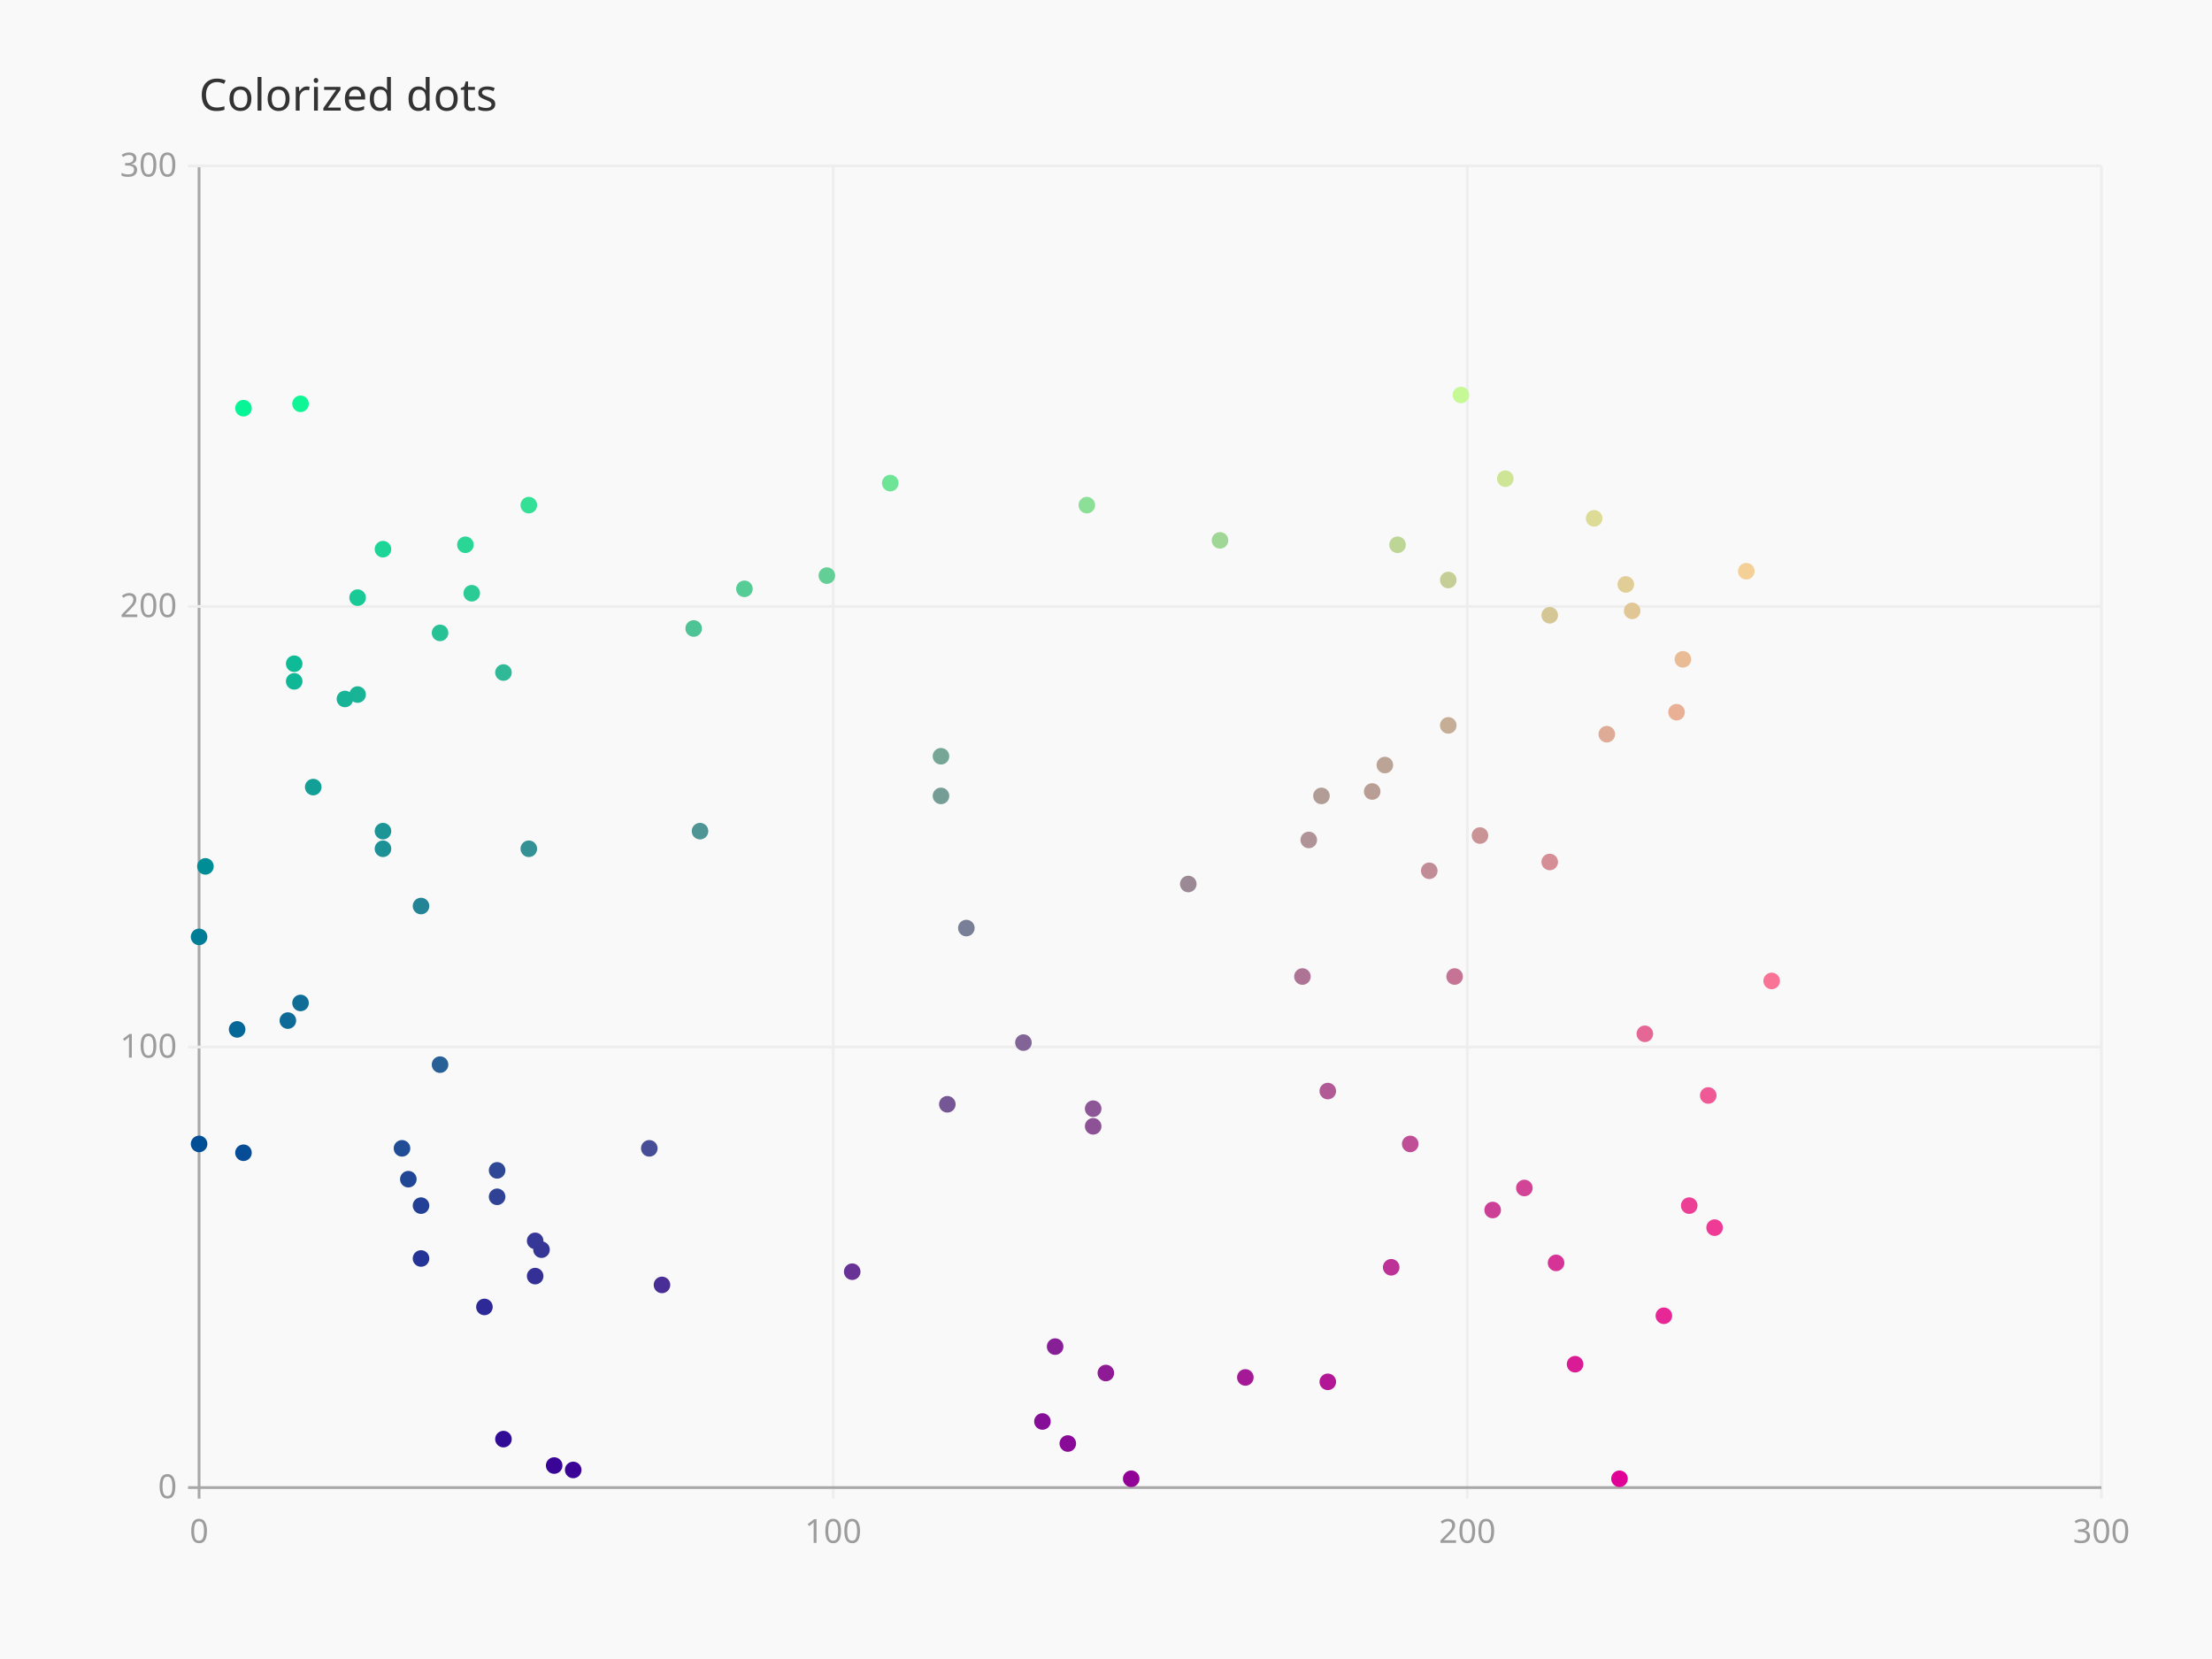
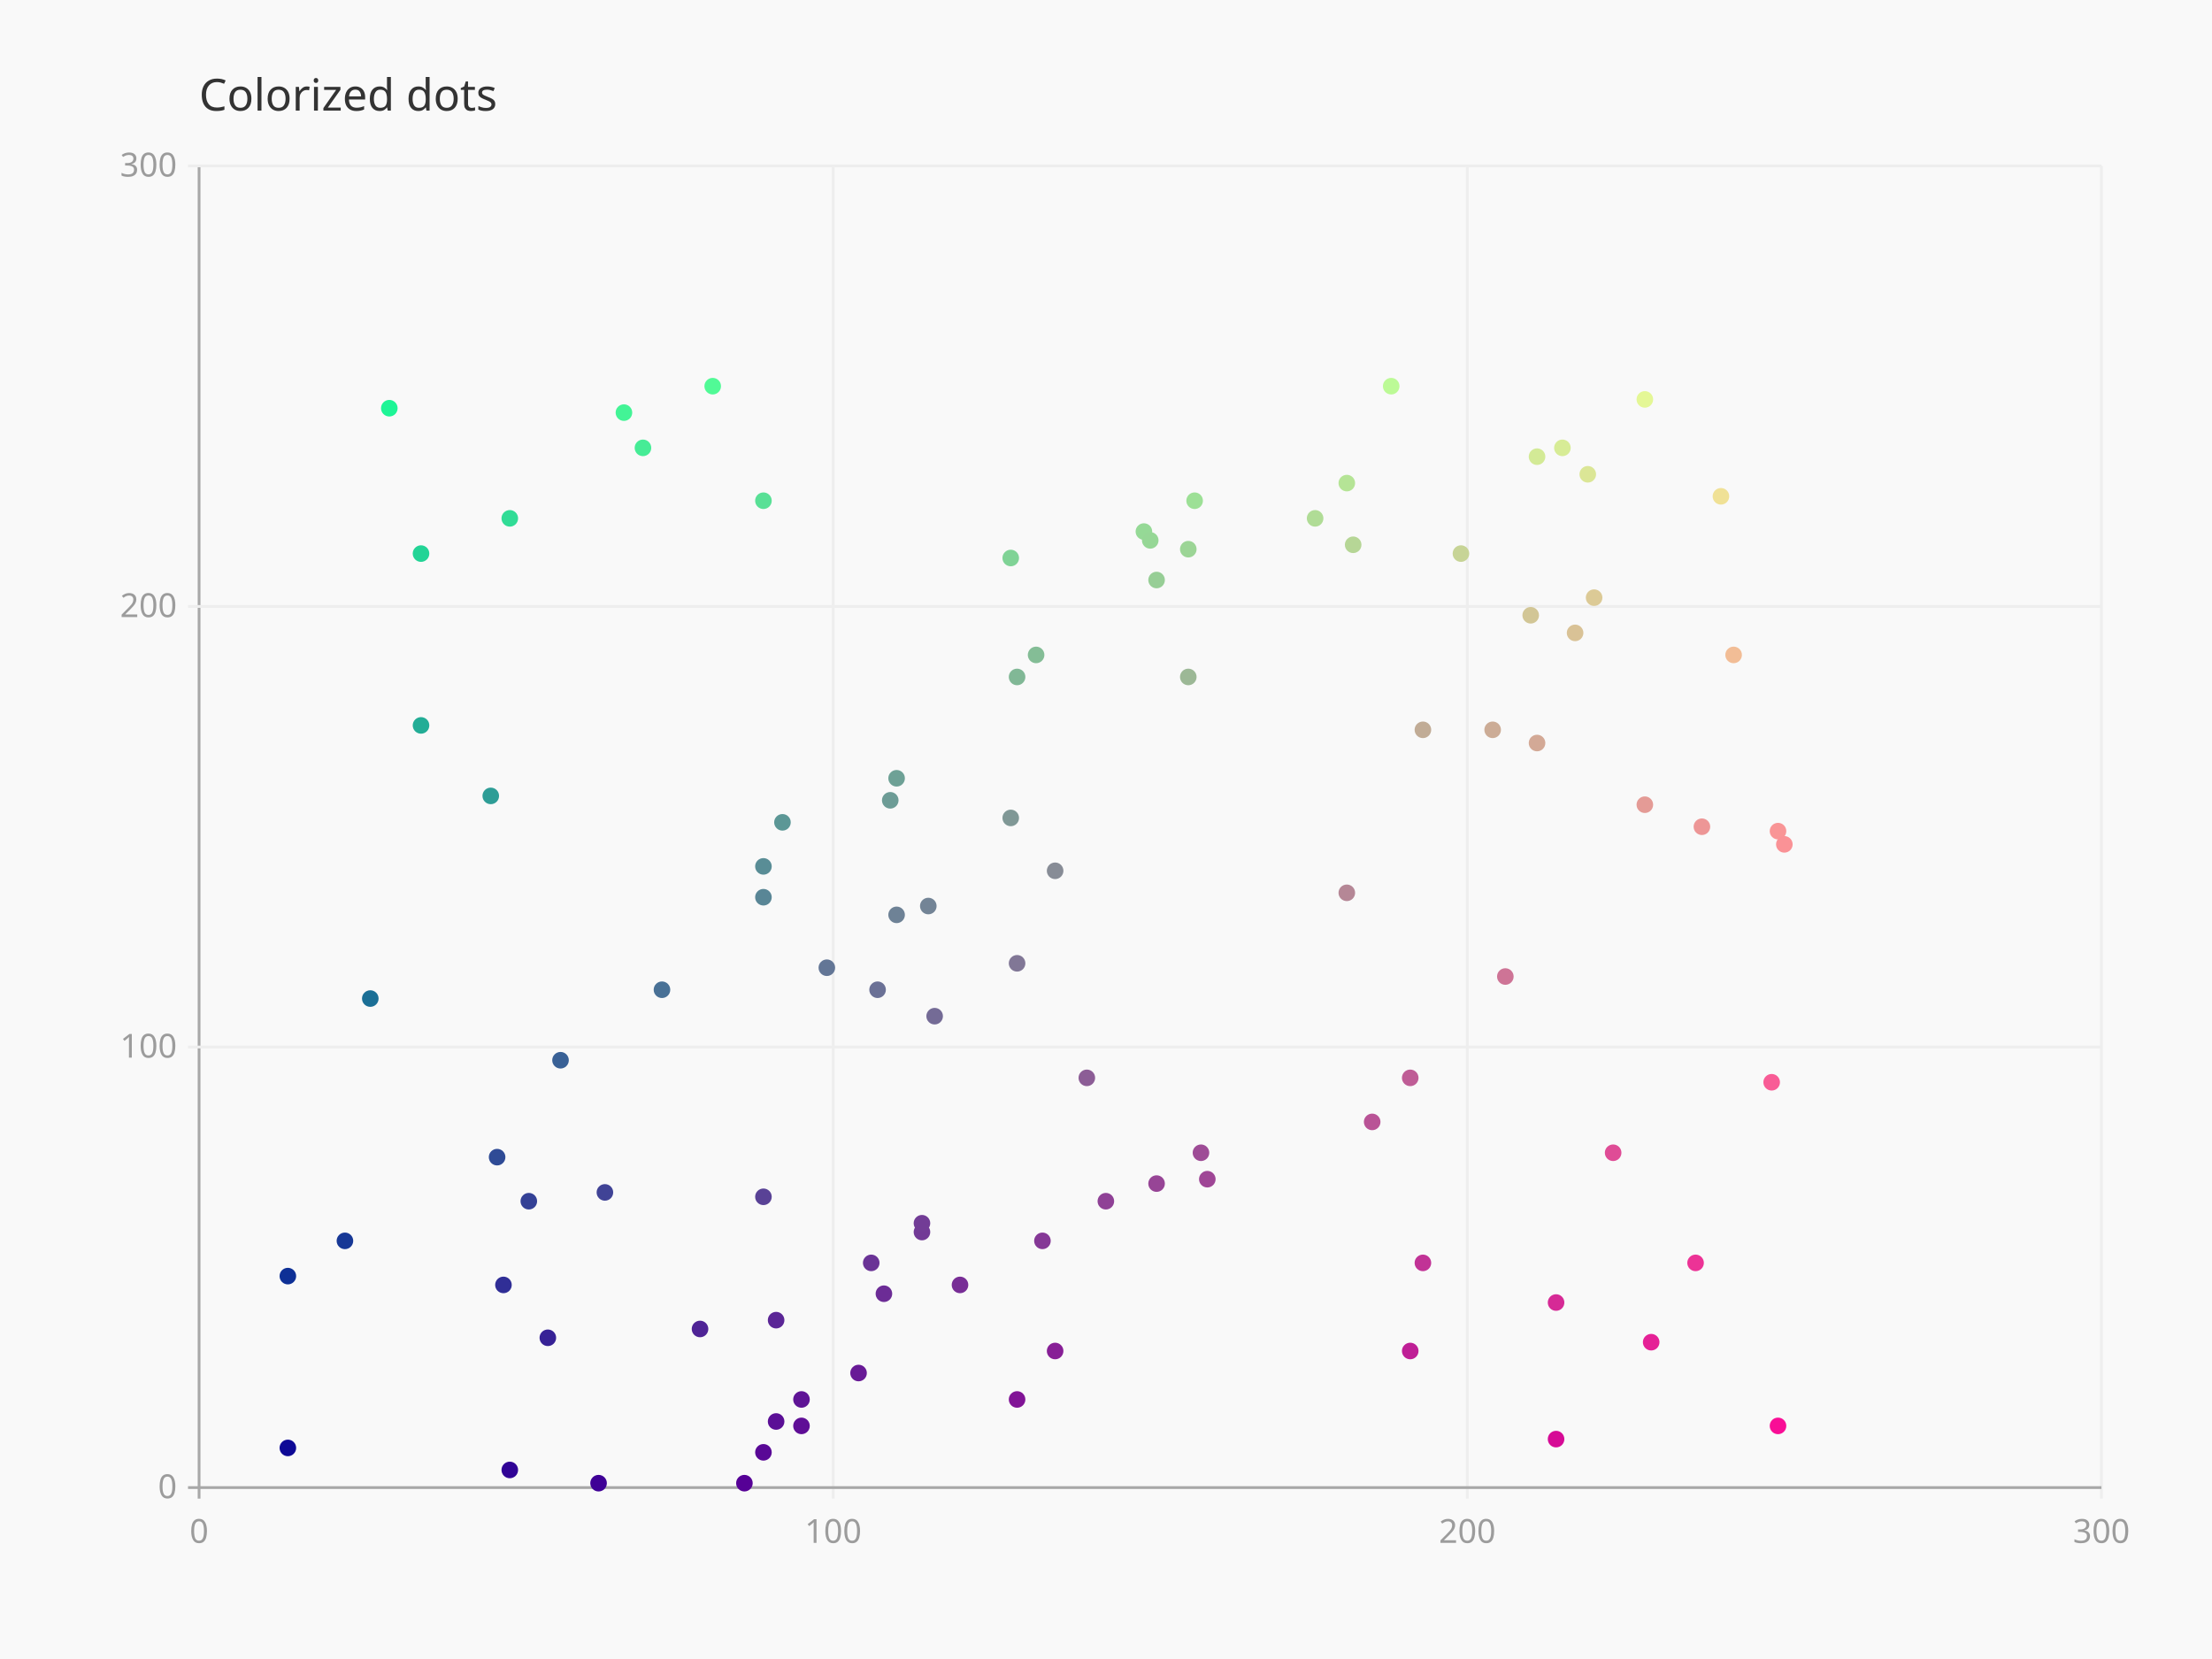
<svg xmlns="http://www.w3.org/2000/svg" height="600" version="1.1" width="800">
  <g>
    <rect fill="#f9f9f9" height="600" width="800" x="0" y="0" />
    <g transform="translate(40 40)">
      <g transform="translate(32 0)">
        <text fill="#333" font-family="Monaco" font-size="16" x="0" y="0">Colorized dots</text>
      </g>
      <g transform="translate(0 20)">
        <g transform="translate(32 0)">
          <g class="axis bottom">
            <g class="tick">
              <line stroke="#eee" stroke-width="1" x1="229.333" x2="229.333" y1="0" y2="482.0" />
              <text dy="1em" fill="#9c9c9c" font-family="Monaco" text-anchor="middle" x="229.333" y="486.0">100</text>
            </g>
            <g class="tick">
              <line stroke="#eee" stroke-width="1" x1="458.667" x2="458.667" y1="0" y2="482.0" />
              <text dy="1em" fill="#9c9c9c" font-family="Monaco" text-anchor="middle" x="458.667" y="486.0">200</text>
            </g>
            <g class="tick">
              <line stroke="#eee" stroke-width="1" x1="688" x2="688" y1="0" y2="482.0" />
              <text dy="1em" fill="#9c9c9c" font-family="Monaco" text-anchor="middle" x="688" y="486.0">300</text>
            </g>
            <g class="tick">
              <line stroke="#a8a8a8" stroke-width="1" x1="0" x2="0" y1="0" y2="482.0" />
              <text dy="1em" fill="#9c9c9c" font-family="Monaco" text-anchor="middle" x="0" y="486.0">0</text>
            </g>
          </g>
          <g class="axis left">
            <g class="tick">
              <line stroke="#eee" stroke-width="1" x1="-4" x2="688.0" y1="318.667" y2="318.667" />
              <text dy="0.32em" fill="#9c9c9c" font-family="Monaco" text-anchor="end" x="-8" y="318.667">100</text>
            </g>
            <g class="tick">
              <line stroke="#eee" stroke-width="1" x1="-4" x2="688.0" y1="159.333" y2="159.333" />
              <text dy="0.32em" fill="#9c9c9c" font-family="Monaco" text-anchor="end" x="-8" y="159.333">200</text>
            </g>
            <g class="tick">
              <line stroke="#eee" stroke-width="1" x1="-4" x2="688.0" y1="0" y2="0" />
              <text dy="0.32em" fill="#9c9c9c" font-family="Monaco" text-anchor="end" x="-8" y="0">300</text>
            </g>
            <g class="tick">
              <line stroke="#a8a8a8" stroke-width="1" x1="-4" x2="688.0" y1="478" y2="478" />
              <text dy="0.32em" fill="#9c9c9c" font-family="Monaco" text-anchor="end" x="-8" y="478">0</text>
            </g>
          </g>
          <g>
            <g class="series dots">
-               <circle cx="536.64" cy="178.453" fill="rgb(234, 188, 150)" r="3" />
-               <circle cx="451.787" cy="149.773" fill="rgb(197, 206, 150)" r="3" />
-               <circle cx="162.827" cy="355.313" fill="rgb(71, 77, 150)" r="3" />
-               <circle cx="431.147" cy="398.333" fill="rgb(188, 50, 150)" r="3" />
-               <circle cx="451.787" cy="202.353" fill="rgb(197, 173, 150)" r="3" />
-               <circle cx="433.44" cy="137.027" fill="rgb(189, 214, 150)" r="3" />
-               <circle cx="488.48" cy="251.747" fill="rgb(213, 142, 150)" r="3" />
-               <circle cx="428.853" cy="216.693" fill="rgb(187, 164, 150)" r="3" />
-               <circle cx="80.267" cy="267.68" fill="rgb(35, 132, 150)" r="3" />
-               <circle cx="369.227" cy="135.433" fill="rgb(161, 215, 150)" r="3" />
-               <circle cx="16.053" cy="356.907" fill="rgb(7, 76, 150)" r="3" />
-               <circle cx="0" cy="278.833" fill="rgb(0, 125, 150)" r="3" />
-               <circle cx="270.613" cy="339.38" fill="rgb(118, 87, 150)" r="3" />
-               <circle cx="13.76" cy="312.293" fill="rgb(6, 104, 150)" r="3" />
-               <circle cx="337.12" cy="474.813" fill="rgb(147, 2, 150)" r="3" />
-               <circle cx="110.08" cy="183.233" fill="rgb(48, 185, 150)" r="3" />
-               <circle cx="559.573" cy="146.587" fill="rgb(244, 208, 150)" r="3" />
-               <circle cx="107.787" cy="372.84" fill="rgb(47, 66, 150)" r="3" />
-               <circle cx="34.40" cy="186.42" fill="rgb(15, 183, 150)" r="3" />
-               <circle cx="178.88" cy="167.30" fill="rgb(78, 195, 150)" r="3" />
-               <circle cx="456.373" cy="82.853" fill="rgb(199, 248, 150)" r="3" />
-               <circle cx="479.307" cy="369.653" fill="rgb(209, 68, 150)" r="3" />
-               <circle cx="2.293" cy="253.34" fill="rgb(1, 141, 150)" r="3" />
-               <circle cx="0" cy="353.72" fill="rgb(0, 78, 150)" r="3" />
-               <circle cx="405.92" cy="227.847" fill="rgb(177, 157, 150)" r="3" />
-               <circle cx="538.933" cy="376.027" fill="rgb(235, 64, 150)" r="3" />
-               <circle cx="268.32" cy="213.507" fill="rgb(117, 166, 150)" r="3" />
-               <circle cx="75.68" cy="366.467" fill="rgb(33, 70, 150)" r="3" />
-               <circle cx="490.773" cy="396.74" fill="rgb(214, 51, 150)" r="3" />
-               <circle cx="444.907" cy="254.933" fill="rgb(194, 140, 150)" r="3" />
-               <circle cx="87.147" cy="168.893" fill="rgb(38, 194, 150)" r="3" />
-               <circle cx="327.947" cy="436.573" fill="rgb(143, 26, 150)" r="3" />
-               <circle cx="96.32" cy="137.027" fill="rgb(42, 214, 150)" r="3" />
-               <circle cx="568.747" cy="294.767" fill="rgb(248, 115, 150)" r="3" />
-               <circle cx="227.04" cy="148.18" fill="rgb(99, 207, 150)" r="3" />
-               <circle cx="378.40" cy="438.167" fill="rgb(165, 25, 150)" r="3" />
-               <circle cx="80.267" cy="376.027" fill="rgb(35, 64, 150)" r="3" />
-               <circle cx="305.013" cy="454.10" fill="rgb(133, 15, 150)" r="3" />
-               <circle cx="66.507" cy="246.967" fill="rgb(29, 145, 150)" r="3" />
-               <circle cx="399.04" cy="293.173" fill="rgb(174, 116, 150)" r="3" />
-               <circle cx="298.133" cy="317.073" fill="rgb(130, 101, 150)" r="3" />
-               <circle cx="323.36" cy="340.973" fill="rgb(141, 86, 150)" r="3" />
-               <circle cx="16.053" cy="87.633" fill="rgb(7, 245, 150)" r="3" />
-               <circle cx="513.707" cy="474.813" fill="rgb(224, 2, 150)" r="3" />
-               <circle cx="36.693" cy="302.733" fill="rgb(16, 110, 150)" r="3" />
-               <circle cx="534.347" cy="197.573" fill="rgb(233, 176, 150)" r="3" />
-               <circle cx="408.213" cy="439.76" fill="rgb(178, 24, 150)" r="3" />
-               <circle cx="121.547" cy="388.773" fill="rgb(53, 56, 150)" r="3" />
-               <circle cx="504.533" cy="127.467" fill="rgb(220, 220, 150)" r="3" />
-               <circle cx="438.027" cy="353.72" fill="rgb(191, 78, 150)" r="3" />
-               <circle cx="103.20" cy="412.673" fill="rgb(45, 41, 150)" r="3" />
-               <circle cx="107.787" cy="363.28" fill="rgb(47, 72, 150)" r="3" />
-               <circle cx="424.267" cy="226.253" fill="rgb(185, 158, 150)" r="3" />
-               <circle cx="32.107" cy="309.107" fill="rgb(14, 106, 150)" r="3" />
-               <circle cx="522.88" cy="313.887" fill="rgb(228, 103, 150)" r="3" />
-               <circle cx="277.493" cy="275.647" fill="rgb(121, 127, 150)" r="3" />
-               <circle cx="119.253" cy="122.687" fill="rgb(52, 223, 150)" r="3" />
-               <circle cx="497.653" cy="433.387" fill="rgb(217, 28, 150)" r="3" />
-               <circle cx="236.213" cy="399.927" fill="rgb(103, 49, 150)" r="3" />
-               <circle cx="401.333" cy="243.78" fill="rgb(175, 147, 150)" r="3" />
-               <circle cx="472.427" cy="113.127" fill="rgb(206, 229, 150)" r="3" />
-               <circle cx="98.613" cy="154.553" fill="rgb(43, 203, 150)" r="3" />
-               <circle cx="181.173" cy="240.593" fill="rgb(79, 149, 150)" r="3" />
-               <circle cx="516.00" cy="151.367" fill="rgb(225, 205, 150)" r="3" />
-               <circle cx="548.107" cy="383.993" fill="rgb(239, 59, 150)" r="3" />
-               <circle cx="36.693" cy="86.04" fill="rgb(16, 246, 150)" r="3" />
-               <circle cx="66.507" cy="240.593" fill="rgb(29, 149, 150)" r="3" />
-               <circle cx="488.48" cy="162.52" fill="rgb(213, 198, 150)" r="3" />
-               <circle cx="249.973" cy="114.72" fill="rgb(109, 228, 150)" r="3" />
-               <circle cx="123.84" cy="391.96" fill="rgb(54, 54, 150)" r="3" />
-               <circle cx="321.067" cy="122.687" fill="rgb(140, 223, 150)" r="3" />
-               <circle cx="73.387" cy="355.313" fill="rgb(32, 77, 150)" r="3" />
-               <circle cx="314.187" cy="462.067" fill="rgb(137, 10, 150)" r="3" />
-               <circle cx="66.507" cy="138.62" fill="rgb(29, 213, 150)" r="3" />
-               <circle cx="121.547" cy="401.52" fill="rgb(53, 48, 150)" r="3" />
-               <circle cx="167.413" cy="404.707" fill="rgb(73, 46, 150)" r="3" />
-               <circle cx="110.08" cy="460.473" fill="rgb(48, 11, 150)" r="3" />
-               <circle cx="197.227" cy="152.96" fill="rgb(86, 204, 150)" r="3" />
-               <circle cx="408.213" cy="334.6" fill="rgb(178, 90, 150)" r="3" />
-               <circle cx="509.12" cy="205.54" fill="rgb(222, 171, 150)" r="3" />
-               <circle cx="57.333" cy="191.2" fill="rgb(25, 180, 150)" r="3" />
-               <circle cx="52.747" cy="192.793" fill="rgb(23, 179, 150)" r="3" />
-               <circle cx="545.813" cy="336.193" fill="rgb(238, 89, 150)" r="3" />
-               <circle cx="323.36" cy="347.347" fill="rgb(141, 82, 150)" r="3" />
-               <circle cx="57.333" cy="156.147" fill="rgb(25, 202, 150)" r="3" />
-               <circle cx="454.08" cy="293.173" fill="rgb(198, 116, 150)" r="3" />
-               <circle cx="357.76" cy="259.713" fill="rgb(156, 137, 150)" r="3" />
-               <circle cx="529.76" cy="415.86" fill="rgb(231, 39, 150)" r="3" />
-               <circle cx="34.40" cy="180.047" fill="rgb(15, 187, 150)" r="3" />
-               <circle cx="309.60" cy="427.013" fill="rgb(135, 32, 150)" r="3" />
-               <circle cx="128.427" cy="470.033" fill="rgb(56, 5, 150)" r="3" />
-               <circle cx="119.253" cy="246.967" fill="rgb(52, 145, 150)" r="3" />
-               <circle cx="80.267" cy="395.147" fill="rgb(35, 52, 150)" r="3" />
-               <circle cx="135.307" cy="471.627" fill="rgb(59, 4, 150)" r="3" />
-               <circle cx="467.84" cy="377.62" fill="rgb(204, 63, 150)" r="3" />
-               <circle cx="87.147" cy="325.04" fill="rgb(38, 96, 150)" r="3" />
-               <circle cx="268.32" cy="227.847" fill="rgb(117, 157, 150)" r="3" />
-               <circle cx="518.293" cy="160.927" fill="rgb(226, 199, 150)" r="3" />
-               <circle cx="463.253" cy="242.187" fill="rgb(202, 148, 150)" r="3" />
-               <circle cx="41.28" cy="224.66" fill="rgb(18, 159, 150)" r="3" />
+               <circle cx="110.08" cy="404.707" fill="rgb(48, 46, 150)" r="3" />
+               <circle cx="80.267" cy="140.213" fill="rgb(35, 212, 150)" r="3" />
+               <circle cx="261.44" cy="385.587" fill="rgb(114, 58, 150)" r="3" />
+               <circle cx="341.707" cy="132.247" fill="rgb(149, 217, 150)" r="3" />
+               <circle cx="472.427" cy="293.173" fill="rgb(206, 116, 150)" r="3" />
+               <circle cx="568.747" cy="331.413" fill="rgb(248, 92, 150)" r="3" />
+               <circle cx="181.173" cy="420.64" fill="rgb(79, 36, 150)" r="3" />
+               <circle cx="522.88" cy="231.033" fill="rgb(228, 155, 150)" r="3" />
+               <circle cx="32.107" cy="401.52" fill="rgb(14, 48, 150)" r="3" />
+               <circle cx="249.973" cy="229.44" fill="rgb(109, 156, 150)" r="3" />
+               <circle cx="261.44" cy="382.4" fill="rgb(114, 60, 150)" r="3" />
+               <circle cx="293.547" cy="141.807" fill="rgb(128, 211, 150)" r="3" />
+               <circle cx="204.107" cy="465.253" fill="rgb(89, 8, 150)" r="3" />
+               <circle cx="357.76" cy="184.827" fill="rgb(156, 184, 150)" r="3" />
+               <circle cx="417.387" cy="137.027" fill="rgb(182, 214, 150)" r="3" />
+               <circle cx="424.267" cy="345.753" fill="rgb(185, 83, 150)" r="3" />
+               <circle cx="415.093" cy="262.90" fill="rgb(181, 135, 150)" r="3" />
+               <circle cx="511.413" cy="356.907" fill="rgb(223, 76, 150)" r="3" />
+               <circle cx="130.72" cy="323.447" fill="rgb(57, 97, 150)" r="3" />
+               <circle cx="119.253" cy="374.433" fill="rgb(52, 65, 150)" r="3" />
+               <circle cx="543.52" cy="239.0" fill="rgb(237, 150, 150)" r="3" />
+               <circle cx="217.867" cy="446.133" fill="rgb(95, 20, 150)" r="3" />
+               <circle cx="438.027" cy="329.82" fill="rgb(191, 93, 150)" r="3" />
+               <circle cx="362.347" cy="356.907" fill="rgb(158, 76, 150)" r="3" />
+               <circle cx="305.013" cy="388.773" fill="rgb(133, 56, 150)" r="3" />
+               <circle cx="204.107" cy="264.493" fill="rgb(89, 134, 150)" r="3" />
+               <circle cx="107.787" cy="358.50" fill="rgb(47, 75, 150)" r="3" />
+               <circle cx="415.093" cy="114.72" fill="rgb(181, 228, 150)" r="3" />
+               <circle cx="126.133" cy="423.827" fill="rgb(55, 34, 150)" r="3" />
+               <circle cx="266.027" cy="307.513" fill="rgb(116, 107, 150)" r="3" />
+               <circle cx="204.107" cy="121.093" fill="rgb(89, 224, 150)" r="3" />
+               <circle cx="309.60" cy="254.933" fill="rgb(135, 140, 150)" r="3" />
+               <circle cx="309.60" cy="428.607" fill="rgb(135, 31, 150)" r="3" />
+               <circle cx="252.267" cy="221.473" fill="rgb(110, 161, 150)" r="3" />
+               <circle cx="112.373" cy="127.467" fill="rgb(49, 220, 150)" r="3" />
+               <circle cx="32.107" cy="463.66" fill="rgb(14, 9, 150)" r="3" />
+               <circle cx="275.2" cy="404.707" fill="rgb(120, 46, 150)" r="3" />
+               <circle cx="144.48" cy="476.407" fill="rgb(63, 1, 150)" r="3" />
+               <circle cx="525.173" cy="425.42" fill="rgb(229, 33, 150)" r="3" />
+               <circle cx="61.92" cy="301.14" fill="rgb(27, 111, 150)" r="3" />
+               <circle cx="493.067" cy="101.973" fill="rgb(215, 236, 150)" r="3" />
+               <circle cx="490.773" cy="460.473" fill="rgb(214, 11, 150)" r="3" />
+               <circle cx="197.227" cy="476.407" fill="rgb(86, 1, 150)" r="3" />
+               <circle cx="112.373" cy="471.627" fill="rgb(49, 4, 150)" r="3" />
+               <circle cx="571.04" cy="240.593" fill="rgb(249, 149, 150)" r="3" />
+               <circle cx="571.04" cy="455.693" fill="rgb(249, 14, 150)" r="3" />
+               <circle cx="160.533" cy="101.973" fill="rgb(70, 236, 150)" r="3" />
+               <circle cx="483.893" cy="208.727" fill="rgb(211, 169, 150)" r="3" />
+               <circle cx="321.067" cy="329.82" fill="rgb(140, 93, 150)" r="3" />
+               <circle cx="360.053" cy="121.093" fill="rgb(157, 224, 150)" r="3" />
+               <circle cx="431.147" cy="79.667" fill="rgb(188, 250, 150)" r="3" />
+               <circle cx="504.533" cy="156.147" fill="rgb(220, 202, 150)" r="3" />
+               <circle cx="263.733" cy="267.68" fill="rgb(115, 132, 150)" r="3" />
+               <circle cx="153.653" cy="89.227" fill="rgb(67, 244, 150)" r="3" />
+               <circle cx="490.773" cy="411.08" fill="rgb(214, 42, 150)" r="3" />
+               <circle cx="344.0" cy="135.433" fill="rgb(150, 215, 150)" r="3" />
+               <circle cx="204.107" cy="253.34" fill="rgb(89, 141, 150)" r="3" />
+               <circle cx="481.6" cy="162.52" fill="rgb(210, 198, 150)" r="3" />
+               <circle cx="68.8" cy="87.633" fill="rgb(30, 245, 150)" r="3" />
+               <circle cx="522.88" cy="84.447" fill="rgb(228, 247, 150)" r="3" />
+               <circle cx="247.68" cy="407.893" fill="rgb(108, 44, 150)" r="3" />
+               <circle cx="146.773" cy="371.247" fill="rgb(64, 67, 150)" r="3" />
+               <circle cx="80.267" cy="202.353" fill="rgb(35, 173, 150)" r="3" />
+               <circle cx="554.987" cy="176.86" fill="rgb(242, 189, 150)" r="3" />
+               <circle cx="442.613" cy="396.74" fill="rgb(193, 51, 150)" r="3" />
+               <circle cx="346.293" cy="368.06" fill="rgb(151, 69, 150)" r="3" />
+               <circle cx="252.267" cy="270.867" fill="rgb(110, 130, 150)" r="3" />
+               <circle cx="438.027" cy="428.607" fill="rgb(191, 31, 150)" r="3" />
+               <circle cx="573.333" cy="245.373" fill="rgb(250, 146, 150)" r="3" />
+               <circle cx="302.72" cy="176.86" fill="rgb(132, 189, 150)" r="3" />
+               <circle cx="456.373" cy="140.213" fill="rgb(199, 212, 150)" r="3" />
+               <circle cx="105.493" cy="227.847" fill="rgb(46, 157, 150)" r="3" />
+               <circle cx="442.613" cy="203.947" fill="rgb(193, 172, 150)" r="3" />
+               <circle cx="346.293" cy="149.773" fill="rgb(151, 206, 150)" r="3" />
+               <circle cx="327.947" cy="374.433" fill="rgb(143, 65, 150)" r="3" />
+               <circle cx="550.4" cy="119.50" fill="rgb(240, 225, 150)" r="3" />
+               <circle cx="497.653" cy="168.893" fill="rgb(217, 194, 150)" r="3" />
+               <circle cx="210.987" cy="237.407" fill="rgb(92, 151, 150)" r="3" />
+               <circle cx="364.64" cy="366.467" fill="rgb(159, 70, 150)" r="3" />
+               <circle cx="357.76" cy="138.62" fill="rgb(156, 213, 150)" r="3" />
+               <circle cx="541.227" cy="396.74" fill="rgb(236, 51, 150)" r="3" />
+               <circle cx="227.04" cy="289.987" fill="rgb(99, 118, 150)" r="3" />
+               <circle cx="502.24" cy="111.533" fill="rgb(219, 230, 150)" r="3" />
+               <circle cx="245.387" cy="297.953" fill="rgb(107, 113, 150)" r="3" />
+               <circle cx="185.76" cy="79.667" fill="rgb(81, 250, 150)" r="3" />
+               <circle cx="208.693" cy="454.10" fill="rgb(91, 15, 150)" r="3" />
+               <circle cx="208.693" cy="417.453" fill="rgb(91, 38, 150)" r="3" />
+               <circle cx="467.84" cy="203.947" fill="rgb(204, 172, 150)" r="3" />
+               <circle cx="167.413" cy="297.953" fill="rgb(73, 113, 150)" r="3" />
+               <circle cx="52.747" cy="388.773" fill="rgb(23, 56, 150)" r="3" />
+               <circle cx="403.627" cy="127.467" fill="rgb(176, 220, 150)" r="3" />
+               <circle cx="295.84" cy="184.827" fill="rgb(129, 184, 150)" r="3" />
+               <circle cx="243.093" cy="396.74" fill="rgb(106, 51, 150)" r="3" />
+               <circle cx="217.867" cy="455.693" fill="rgb(95, 14, 150)" r="3" />
+               <circle cx="293.547" cy="235.813" fill="rgb(128, 152, 150)" r="3" />
+               <circle cx="295.84" cy="288.393" fill="rgb(129, 119, 150)" r="3" />
+               <circle cx="204.107" cy="372.84" fill="rgb(89, 66, 150)" r="3" />
+               <circle cx="483.893" cy="105.16" fill="rgb(211, 234, 150)" r="3" />
+               <circle cx="295.84" cy="446.133" fill="rgb(129, 20, 150)" r="3" />
+               <circle cx="238.507" cy="436.573" fill="rgb(104, 26, 150)" r="3" />
            </g>
          </g>
        </g>
      </g>
    </g>
  </g>
</svg>
